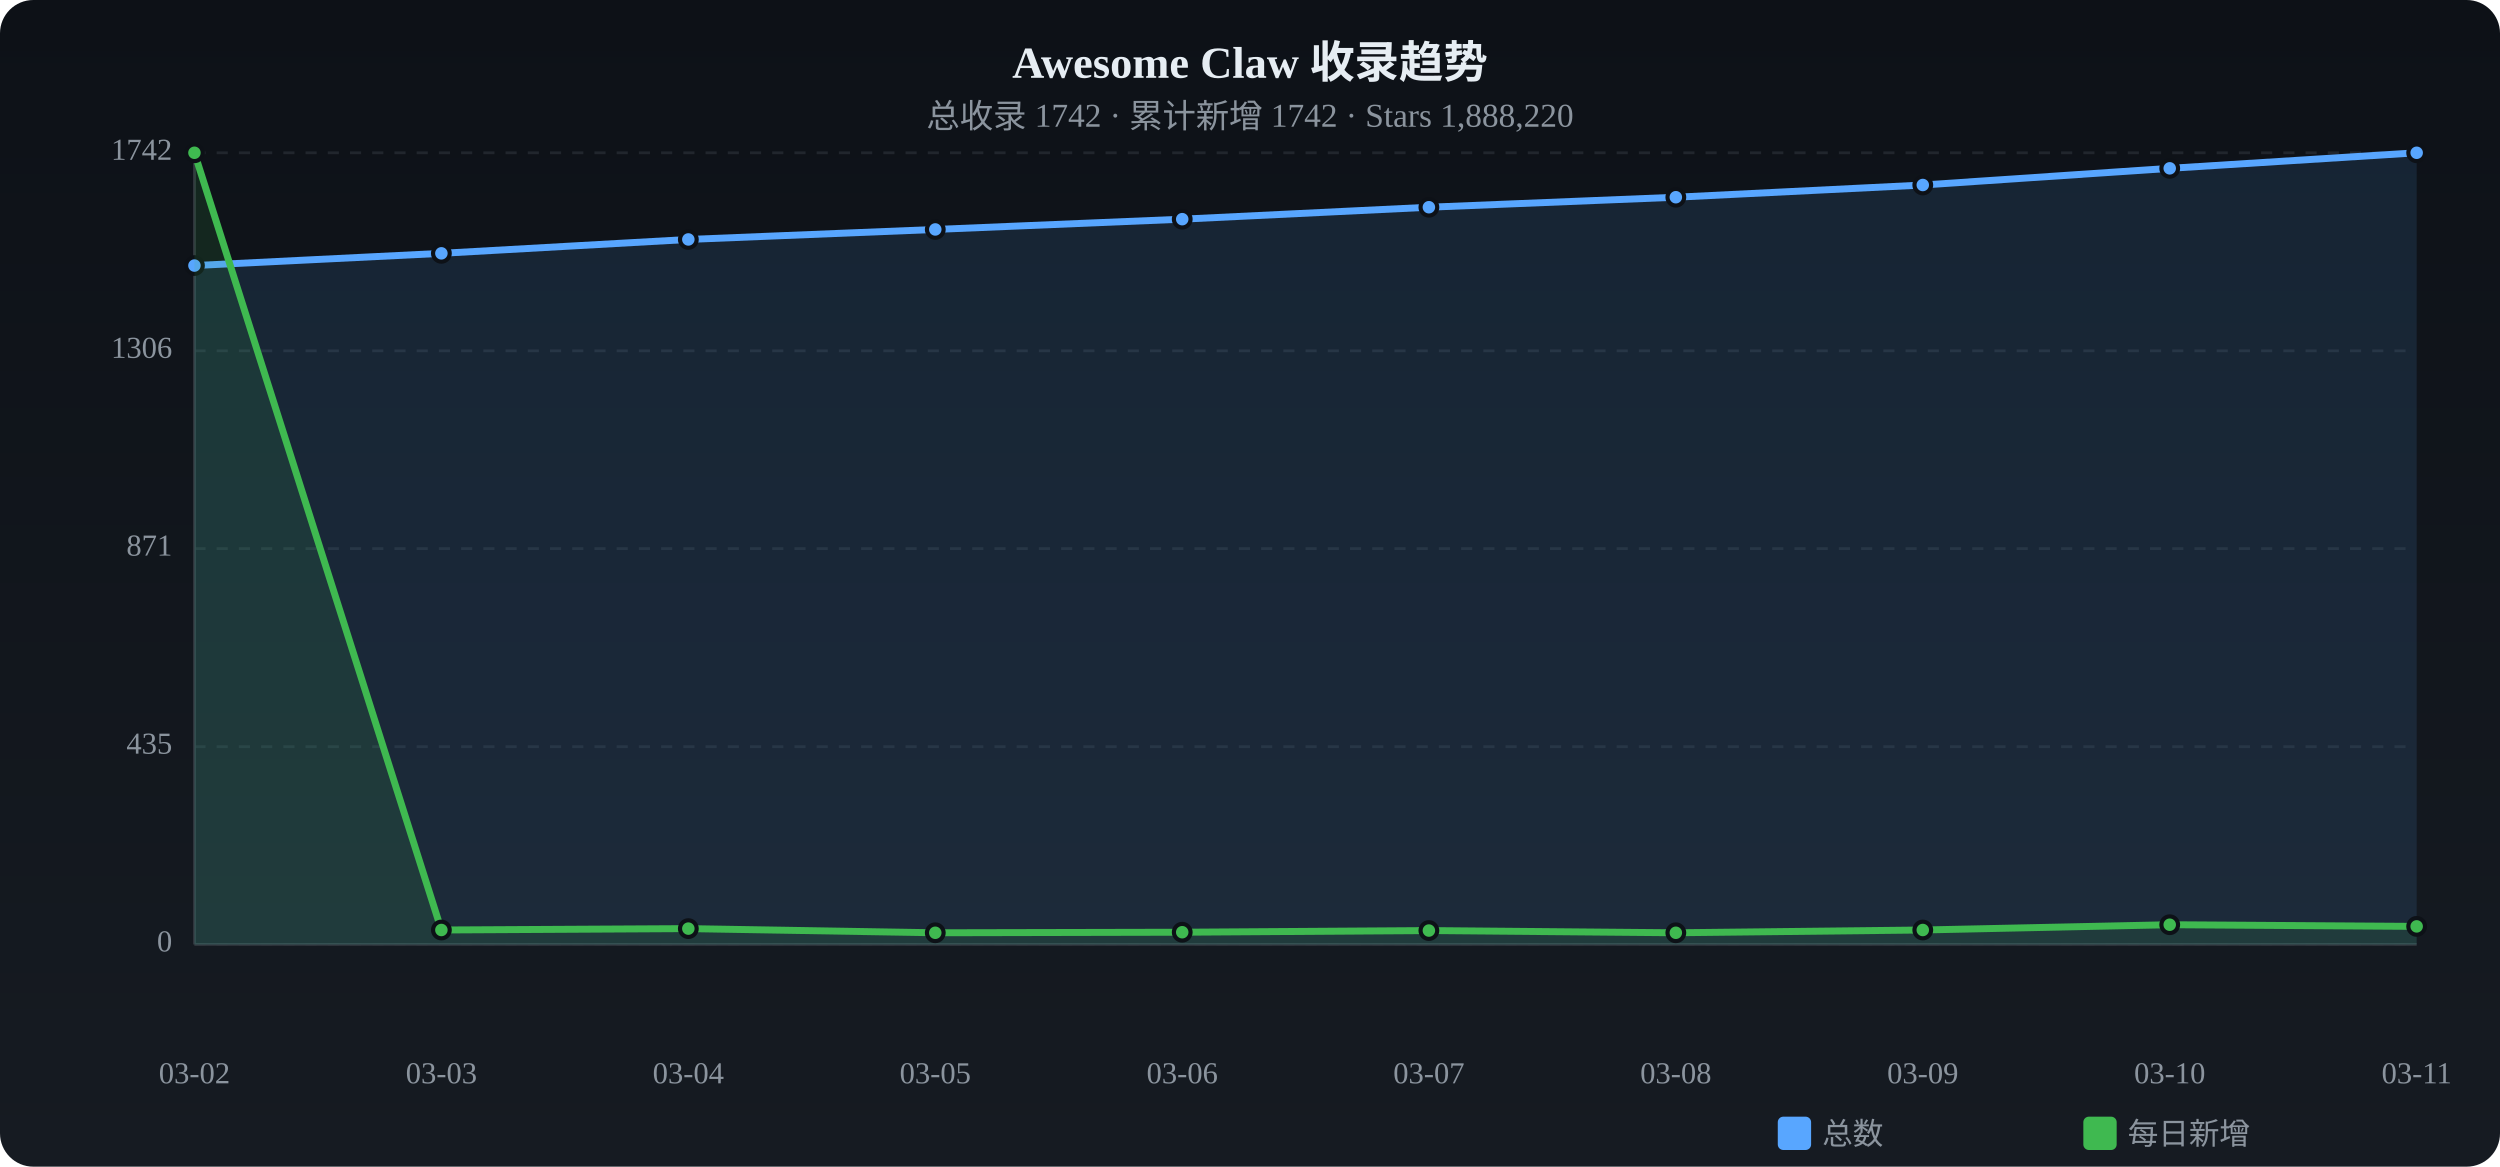
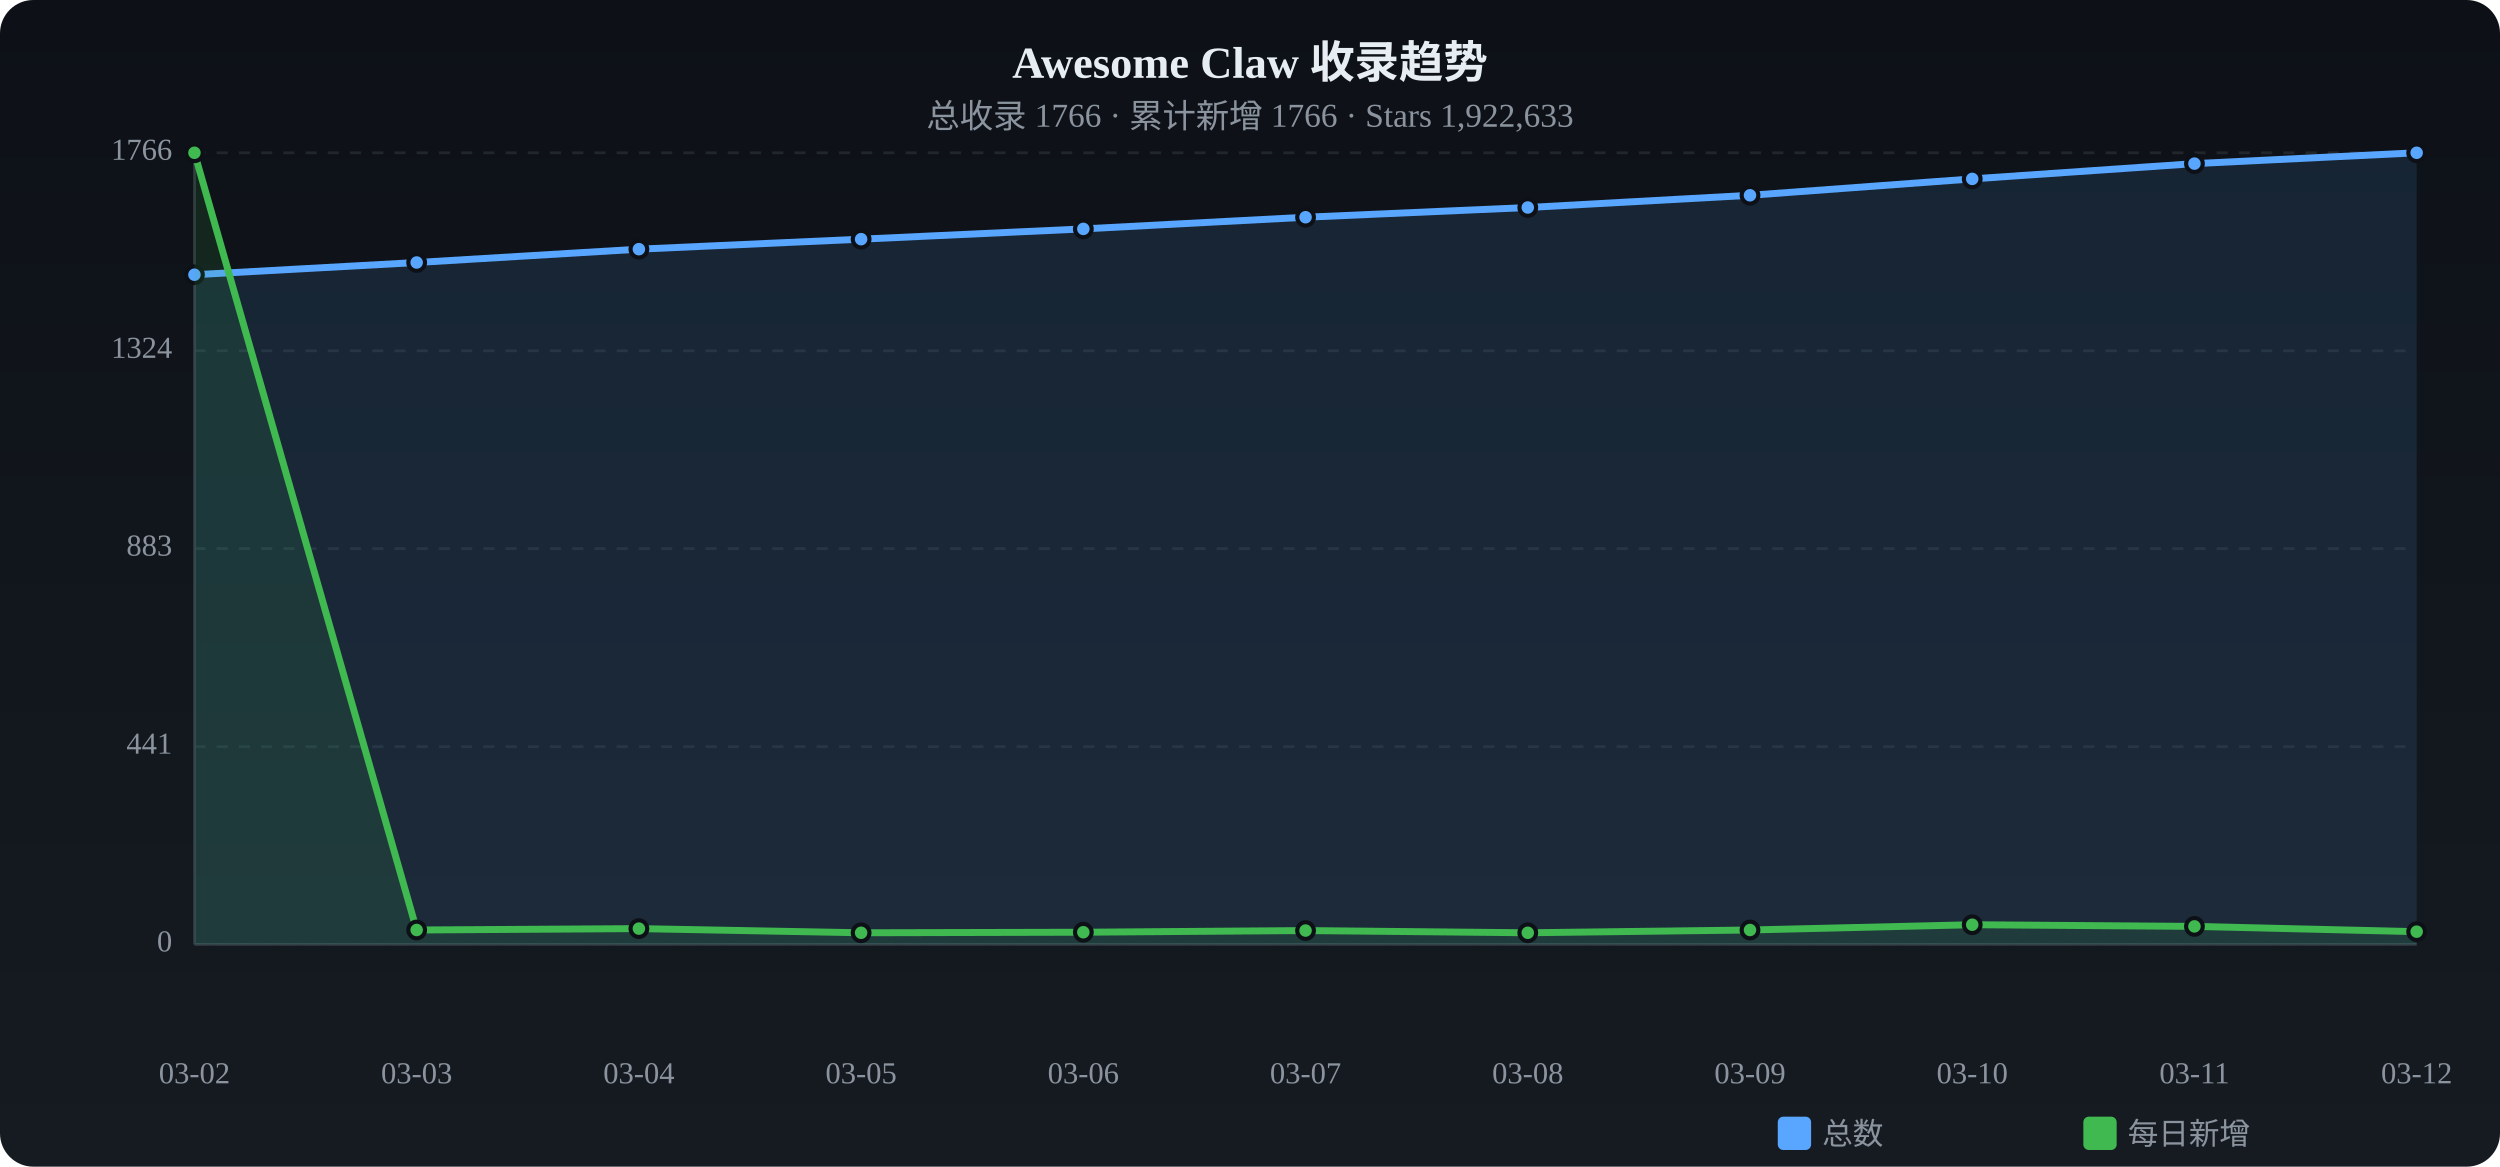
<svg xmlns="http://www.w3.org/2000/svg" viewBox="0 0 900 420" width="900" height="420">
  <defs>
    <linearGradient id="tbg" x1="0%" y1="0%" x2="0%" y2="100%">
      <stop offset="0%" stop-color="#0d1117" />
      <stop offset="100%" stop-color="#161b22" />
    </linearGradient>
  </defs>
  <rect width="900" height="420" rx="12" fill="url(#tbg)" />
  <text x="450.0" y="28" text-anchor="middle" fill="#e6edf3" font-size="16" font-weight="bold">Awesome Claw 收录趋势</text>
-   <text x="450.0" y="46" text-anchor="middle" fill="#8b949e" font-size="12">总收录 1742 · 累计新增 1742 · Stars 1,888,220</text>
+   <text x="450.0" y="46" text-anchor="middle" fill="#8b949e" font-size="12">总收录 1766 · 累计新增 1766 · Stars 1,922,633</text>
  <text x="62" y="340.0" text-anchor="end" fill="#8b949e" font-size="11" dominant-baseline="middle">0</text>
  <line x1="70" y1="340.0" x2="870" y2="340.0" stroke="#21262d" stroke-dasharray="4 4" />
-   <text x="62" y="268.8" text-anchor="end" fill="#8b949e" font-size="11" dominant-baseline="middle">435</text>
+   <text x="62" y="268.8" text-anchor="end" fill="#8b949e" font-size="11" dominant-baseline="middle">441</text>
  <line x1="70" y1="268.8" x2="870" y2="268.8" stroke="#21262d" stroke-dasharray="4 4" />
-   <text x="62" y="197.5" text-anchor="end" fill="#8b949e" font-size="11" dominant-baseline="middle">871</text>
+   <text x="62" y="197.5" text-anchor="end" fill="#8b949e" font-size="11" dominant-baseline="middle">883</text>
  <line x1="70" y1="197.5" x2="870" y2="197.5" stroke="#21262d" stroke-dasharray="4 4" />
-   <text x="62" y="126.3" text-anchor="end" fill="#8b949e" font-size="11" dominant-baseline="middle">1306</text>
+   <text x="62" y="126.3" text-anchor="end" fill="#8b949e" font-size="11" dominant-baseline="middle">1324</text>
  <line x1="70" y1="126.3" x2="870" y2="126.3" stroke="#21262d" stroke-dasharray="4 4" />
-   <text x="62" y="55.0" text-anchor="end" fill="#8b949e" font-size="11" dominant-baseline="middle">1742</text>
+   <text x="62" y="55.0" text-anchor="end" fill="#8b949e" font-size="11" dominant-baseline="middle">1766</text>
  <line x1="70" y1="55.0" x2="870" y2="55.0" stroke="#21262d" stroke-dasharray="4 4" />
  <line x1="70" y1="55" x2="70" y2="340" stroke="#30363d" />
  <line x1="70" y1="340" x2="870" y2="340" stroke="#30363d" />
-   <path d="M70.0,95.6 L158.9,91.2 L247.8,86.2 L336.7,82.6 L425.6,78.9 L514.4,74.6 L603.3,71.0 L692.2,66.6 L781.1,60.6 L870.0,55.0 L870.0,340 L70.0,340 Z" fill="#58a6ff" opacity="0.12" />
-   <polyline points="70.0,95.6 158.9,91.2 247.8,86.2 336.7,82.6 425.6,78.9 514.4,74.6 603.3,71.0 692.2,66.6 781.1,60.6 870.0,55.0" fill="none" stroke="#58a6ff" stroke-width="2.5" stroke-linecap="round" stroke-linejoin="round" />
-   <circle cx="70.0" cy="95.6" r="3" fill="#58a6ff" stroke="#0d1117" stroke-width="1.5" />
-   <circle cx="158.9" cy="91.2" r="3" fill="#58a6ff" stroke="#0d1117" stroke-width="1.5" />
-   <circle cx="247.8" cy="86.2" r="3" fill="#58a6ff" stroke="#0d1117" stroke-width="1.5" />
-   <circle cx="336.7" cy="82.6" r="3" fill="#58a6ff" stroke="#0d1117" stroke-width="1.5" />
-   <circle cx="425.6" cy="78.9" r="3" fill="#58a6ff" stroke="#0d1117" stroke-width="1.5" />
-   <circle cx="514.4" cy="74.6" r="3" fill="#58a6ff" stroke="#0d1117" stroke-width="1.5" />
-   <circle cx="603.3" cy="71.0" r="3" fill="#58a6ff" stroke="#0d1117" stroke-width="1.5" />
-   <circle cx="692.2" cy="66.6" r="3" fill="#58a6ff" stroke="#0d1117" stroke-width="1.5" />
-   <circle cx="781.1" cy="60.6" r="3" fill="#58a6ff" stroke="#0d1117" stroke-width="1.5" />
+   <path d="M70.0,98.9 L150.0,94.5 L230.0,89.7 L310.0,86.1 L390.0,82.4 L470.0,78.2 L550.0,74.7 L630.0,70.3 L710.0,64.4 L790.0,58.9 L870.0,55.0 L870.0,340 L70.0,340 Z" fill="#58a6ff" opacity="0.12" />
+   <polyline points="70.0,98.9 150.0,94.5 230.0,89.7 310.0,86.1 390.0,82.4 470.0,78.2 550.0,74.7 630.0,70.3 710.0,64.4 790.0,58.9 870.0,55.0" fill="none" stroke="#58a6ff" stroke-width="2.5" stroke-linecap="round" stroke-linejoin="round" />
+   <circle cx="70.0" cy="98.9" r="3" fill="#58a6ff" stroke="#0d1117" stroke-width="1.5" />
+   <circle cx="150.0" cy="94.5" r="3" fill="#58a6ff" stroke="#0d1117" stroke-width="1.5" />
+   <circle cx="230.0" cy="89.7" r="3" fill="#58a6ff" stroke="#0d1117" stroke-width="1.5" />
+   <circle cx="310.0" cy="86.1" r="3" fill="#58a6ff" stroke="#0d1117" stroke-width="1.5" />
+   <circle cx="390.0" cy="82.4" r="3" fill="#58a6ff" stroke="#0d1117" stroke-width="1.5" />
+   <circle cx="470.0" cy="78.2" r="3" fill="#58a6ff" stroke="#0d1117" stroke-width="1.5" />
+   <circle cx="550.0" cy="74.7" r="3" fill="#58a6ff" stroke="#0d1117" stroke-width="1.5" />
+   <circle cx="630.0" cy="70.3" r="3" fill="#58a6ff" stroke="#0d1117" stroke-width="1.5" />
+   <circle cx="710.0" cy="64.4" r="3" fill="#58a6ff" stroke="#0d1117" stroke-width="1.5" />
+   <circle cx="790.0" cy="58.9" r="3" fill="#58a6ff" stroke="#0d1117" stroke-width="1.5" />
  <circle cx="870.0" cy="55.0" r="3" fill="#58a6ff" stroke="#0d1117" stroke-width="1.5" />
-   <path d="M70.0,55.0 L158.9,334.8 L247.8,334.3 L336.7,335.8 L425.6,335.6 L514.4,335.0 L603.3,335.8 L692.2,334.8 L781.1,332.9 L870.0,333.5 L870.0,340 L70.0,340 Z" fill="#3fb950" opacity="0.12" />
-   <polyline points="70.0,55.0 158.9,334.8 247.8,334.3 336.7,335.8 425.6,335.6 514.4,335.0 603.3,335.8 692.2,334.8 781.1,332.9 870.0,333.5" fill="none" stroke="#3fb950" stroke-width="2.5" stroke-linecap="round" stroke-linejoin="round" />
+   <path d="M70.0,55.0 L150.0,334.8 L230.0,334.3 L310.0,335.8 L390.0,335.6 L470.0,335.0 L550.0,335.8 L630.0,334.8 L710.0,332.9 L790.0,333.5 L870.0,335.4 L870.0,340 L70.0,340 Z" fill="#3fb950" opacity="0.12" />
+   <polyline points="70.0,55.0 150.0,334.8 230.0,334.3 310.0,335.8 390.0,335.6 470.0,335.0 550.0,335.8 630.0,334.8 710.0,332.9 790.0,333.5 870.0,335.4" fill="none" stroke="#3fb950" stroke-width="2.5" stroke-linecap="round" stroke-linejoin="round" />
  <circle cx="70.0" cy="55.0" r="3" fill="#3fb950" stroke="#0d1117" stroke-width="1.5" />
-   <circle cx="158.9" cy="334.8" r="3" fill="#3fb950" stroke="#0d1117" stroke-width="1.5" />
-   <circle cx="247.8" cy="334.3" r="3" fill="#3fb950" stroke="#0d1117" stroke-width="1.5" />
-   <circle cx="336.7" cy="335.8" r="3" fill="#3fb950" stroke="#0d1117" stroke-width="1.5" />
-   <circle cx="425.6" cy="335.6" r="3" fill="#3fb950" stroke="#0d1117" stroke-width="1.5" />
-   <circle cx="514.4" cy="335.0" r="3" fill="#3fb950" stroke="#0d1117" stroke-width="1.5" />
-   <circle cx="603.3" cy="335.8" r="3" fill="#3fb950" stroke="#0d1117" stroke-width="1.5" />
-   <circle cx="692.2" cy="334.8" r="3" fill="#3fb950" stroke="#0d1117" stroke-width="1.5" />
-   <circle cx="781.1" cy="332.9" r="3" fill="#3fb950" stroke="#0d1117" stroke-width="1.5" />
-   <circle cx="870.0" cy="333.5" r="3" fill="#3fb950" stroke="#0d1117" stroke-width="1.5" />
+   <circle cx="150.0" cy="334.8" r="3" fill="#3fb950" stroke="#0d1117" stroke-width="1.5" />
+   <circle cx="230.0" cy="334.3" r="3" fill="#3fb950" stroke="#0d1117" stroke-width="1.5" />
+   <circle cx="310.0" cy="335.8" r="3" fill="#3fb950" stroke="#0d1117" stroke-width="1.5" />
+   <circle cx="390.0" cy="335.6" r="3" fill="#3fb950" stroke="#0d1117" stroke-width="1.5" />
+   <circle cx="470.0" cy="335.0" r="3" fill="#3fb950" stroke="#0d1117" stroke-width="1.5" />
+   <circle cx="550.0" cy="335.8" r="3" fill="#3fb950" stroke="#0d1117" stroke-width="1.5" />
+   <circle cx="630.0" cy="334.8" r="3" fill="#3fb950" stroke="#0d1117" stroke-width="1.5" />
+   <circle cx="710.0" cy="332.9" r="3" fill="#3fb950" stroke="#0d1117" stroke-width="1.5" />
+   <circle cx="790.0" cy="333.5" r="3" fill="#3fb950" stroke="#0d1117" stroke-width="1.5" />
+   <circle cx="870.0" cy="335.4" r="3" fill="#3fb950" stroke="#0d1117" stroke-width="1.5" />
  <text x="70.0" y="390" text-anchor="middle" fill="#8b949e" font-size="11">03-02</text>
-   <text x="158.9" y="390" text-anchor="middle" fill="#8b949e" font-size="11">03-03</text>
-   <text x="247.8" y="390" text-anchor="middle" fill="#8b949e" font-size="11">03-04</text>
-   <text x="336.7" y="390" text-anchor="middle" fill="#8b949e" font-size="11">03-05</text>
-   <text x="425.6" y="390" text-anchor="middle" fill="#8b949e" font-size="11">03-06</text>
-   <text x="514.4" y="390" text-anchor="middle" fill="#8b949e" font-size="11">03-07</text>
-   <text x="603.3" y="390" text-anchor="middle" fill="#8b949e" font-size="11">03-08</text>
-   <text x="692.2" y="390" text-anchor="middle" fill="#8b949e" font-size="11">03-09</text>
-   <text x="781.1" y="390" text-anchor="middle" fill="#8b949e" font-size="11">03-10</text>
-   <text x="870.0" y="390" text-anchor="middle" fill="#8b949e" font-size="11">03-11</text>
+   <text x="150.0" y="390" text-anchor="middle" fill="#8b949e" font-size="11">03-03</text>
+   <text x="230.0" y="390" text-anchor="middle" fill="#8b949e" font-size="11">03-04</text>
+   <text x="310.0" y="390" text-anchor="middle" fill="#8b949e" font-size="11">03-05</text>
+   <text x="390.0" y="390" text-anchor="middle" fill="#8b949e" font-size="11">03-06</text>
+   <text x="470.0" y="390" text-anchor="middle" fill="#8b949e" font-size="11">03-07</text>
+   <text x="550.0" y="390" text-anchor="middle" fill="#8b949e" font-size="11">03-08</text>
+   <text x="630.0" y="390" text-anchor="middle" fill="#8b949e" font-size="11">03-09</text>
+   <text x="710.0" y="390" text-anchor="middle" fill="#8b949e" font-size="11">03-10</text>
+   <text x="790.0" y="390" text-anchor="middle" fill="#8b949e" font-size="11">03-11</text>
+   <text x="870.0" y="390" text-anchor="middle" fill="#8b949e" font-size="11">03-12</text>
  <rect x="640" y="402" width="12" height="12" rx="2" fill="#58a6ff" />
  <text x="656" y="412" fill="#8b949e" font-size="11">总数</text>
  <rect x="750" y="402" width="12" height="12" rx="2" fill="#3fb950" />
  <text x="766" y="412" fill="#8b949e" font-size="11">每日新增</text>
</svg>
